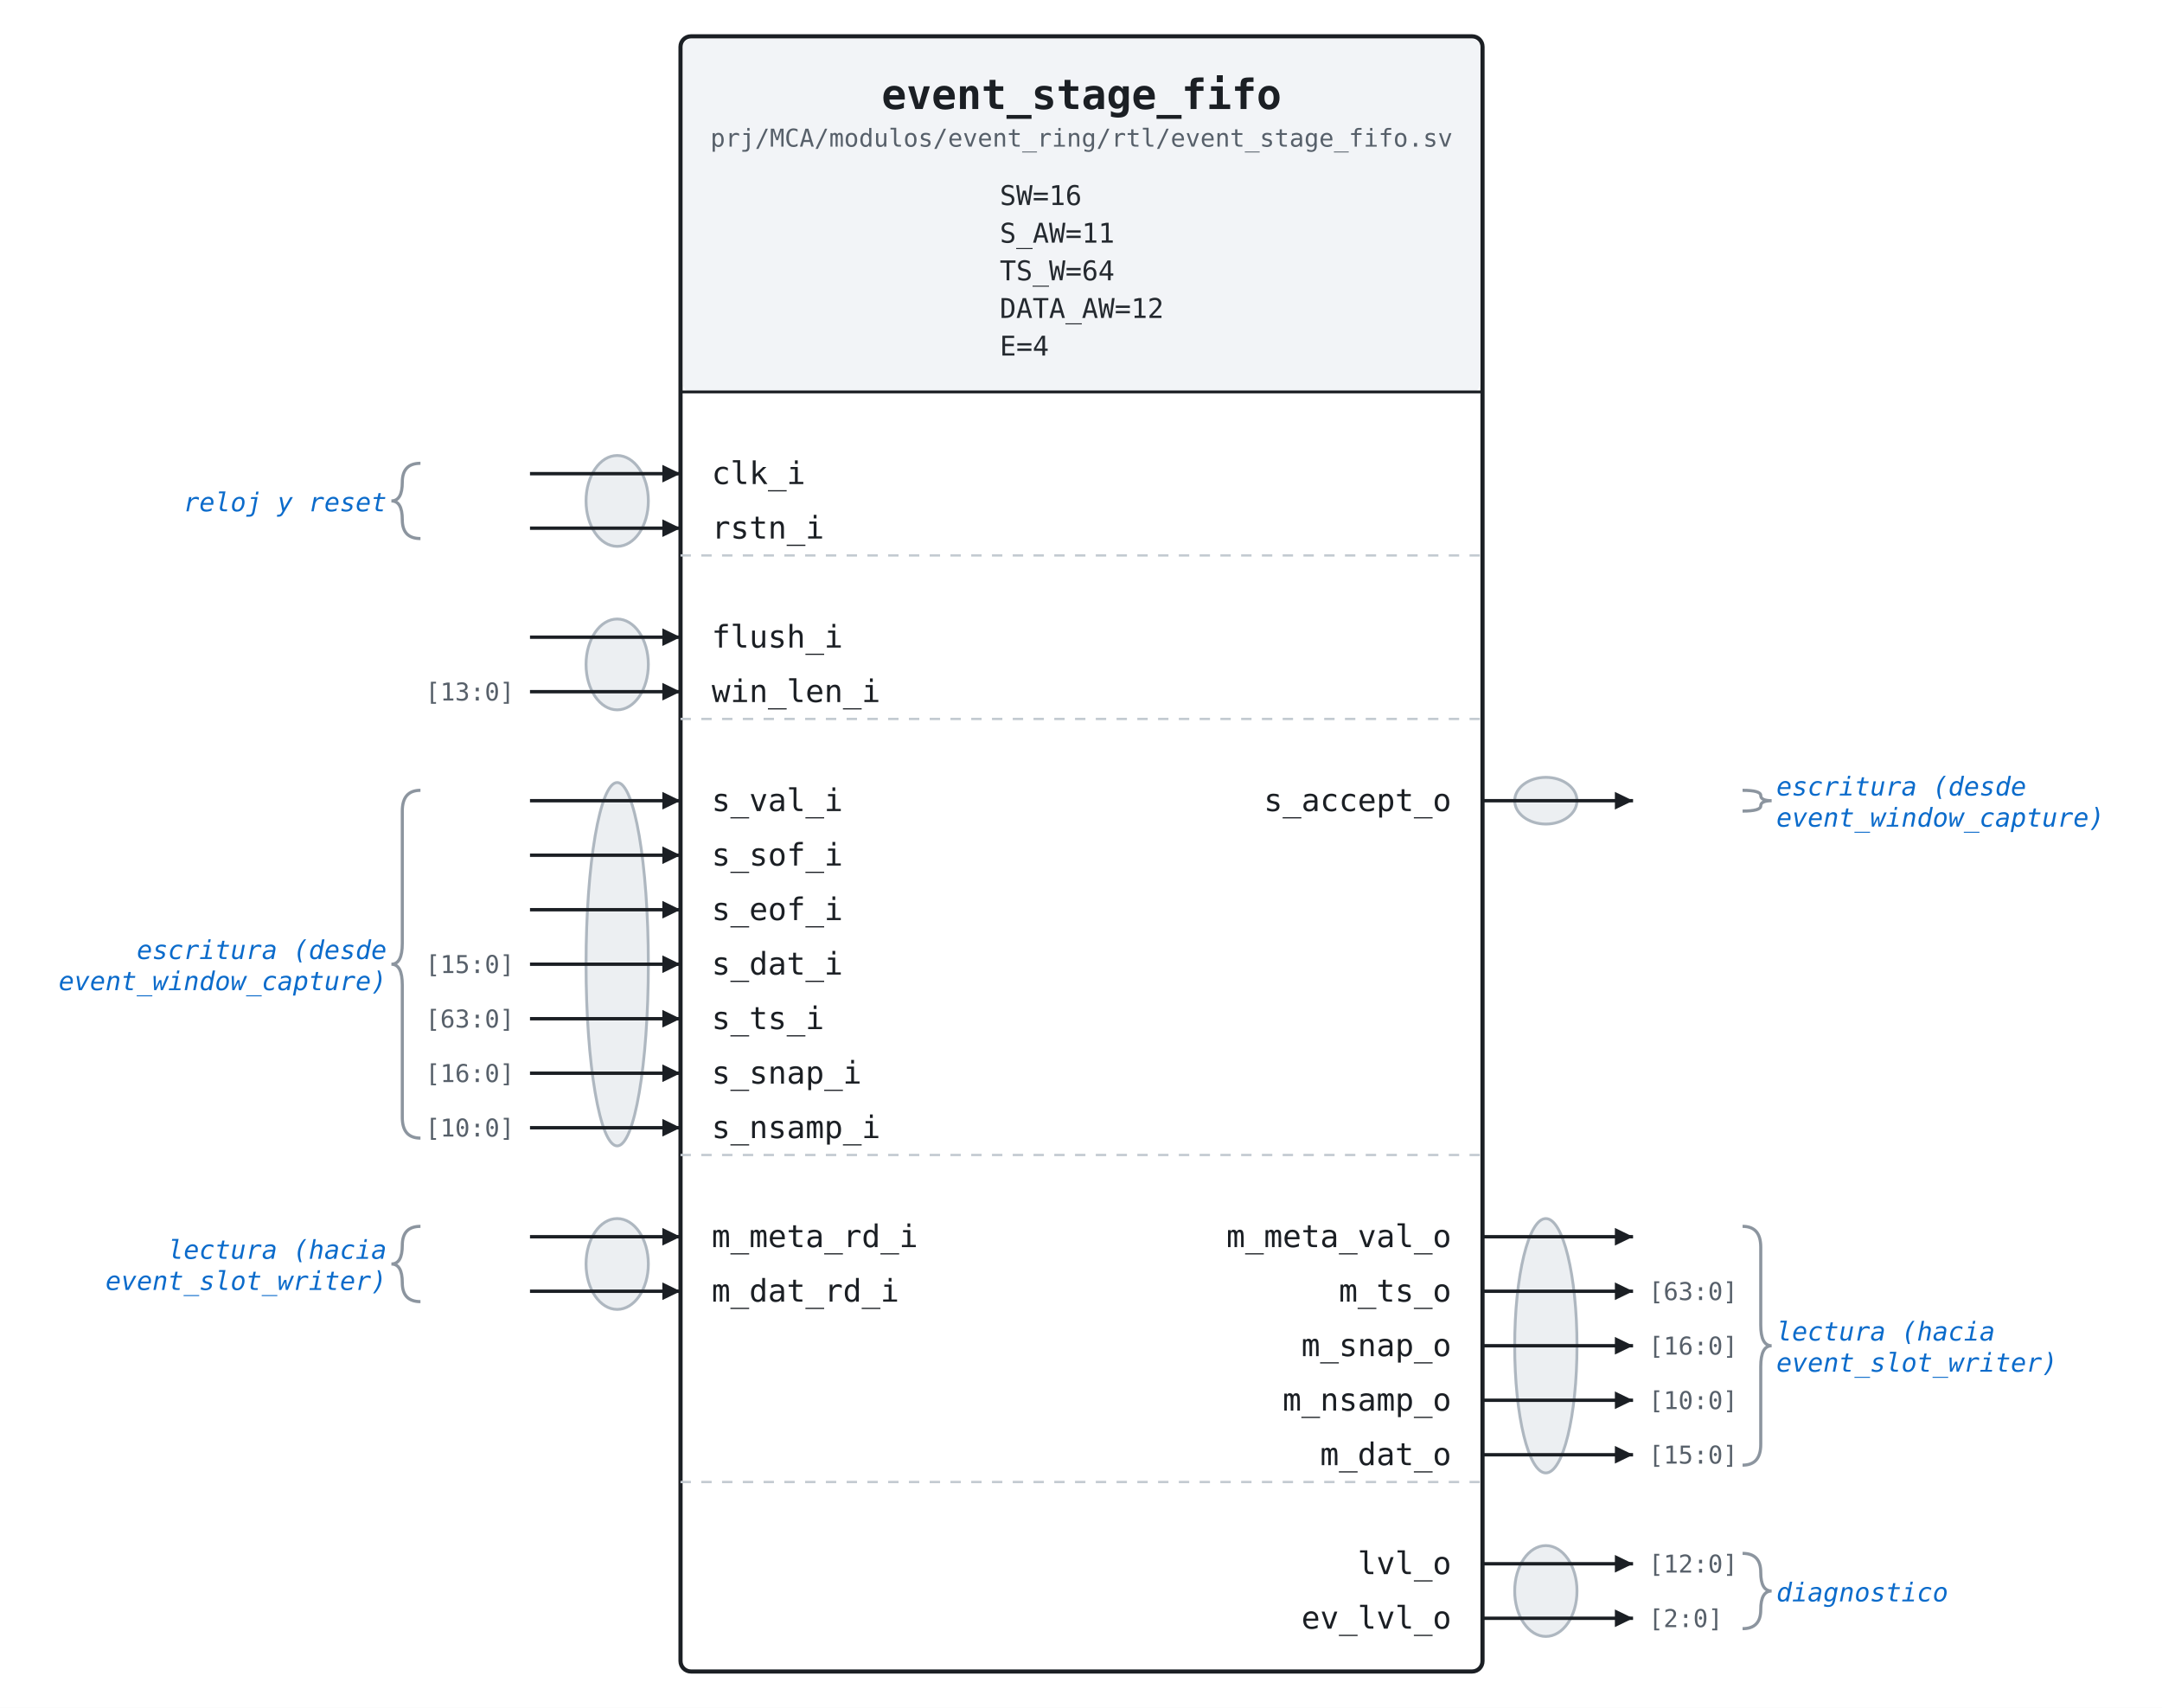
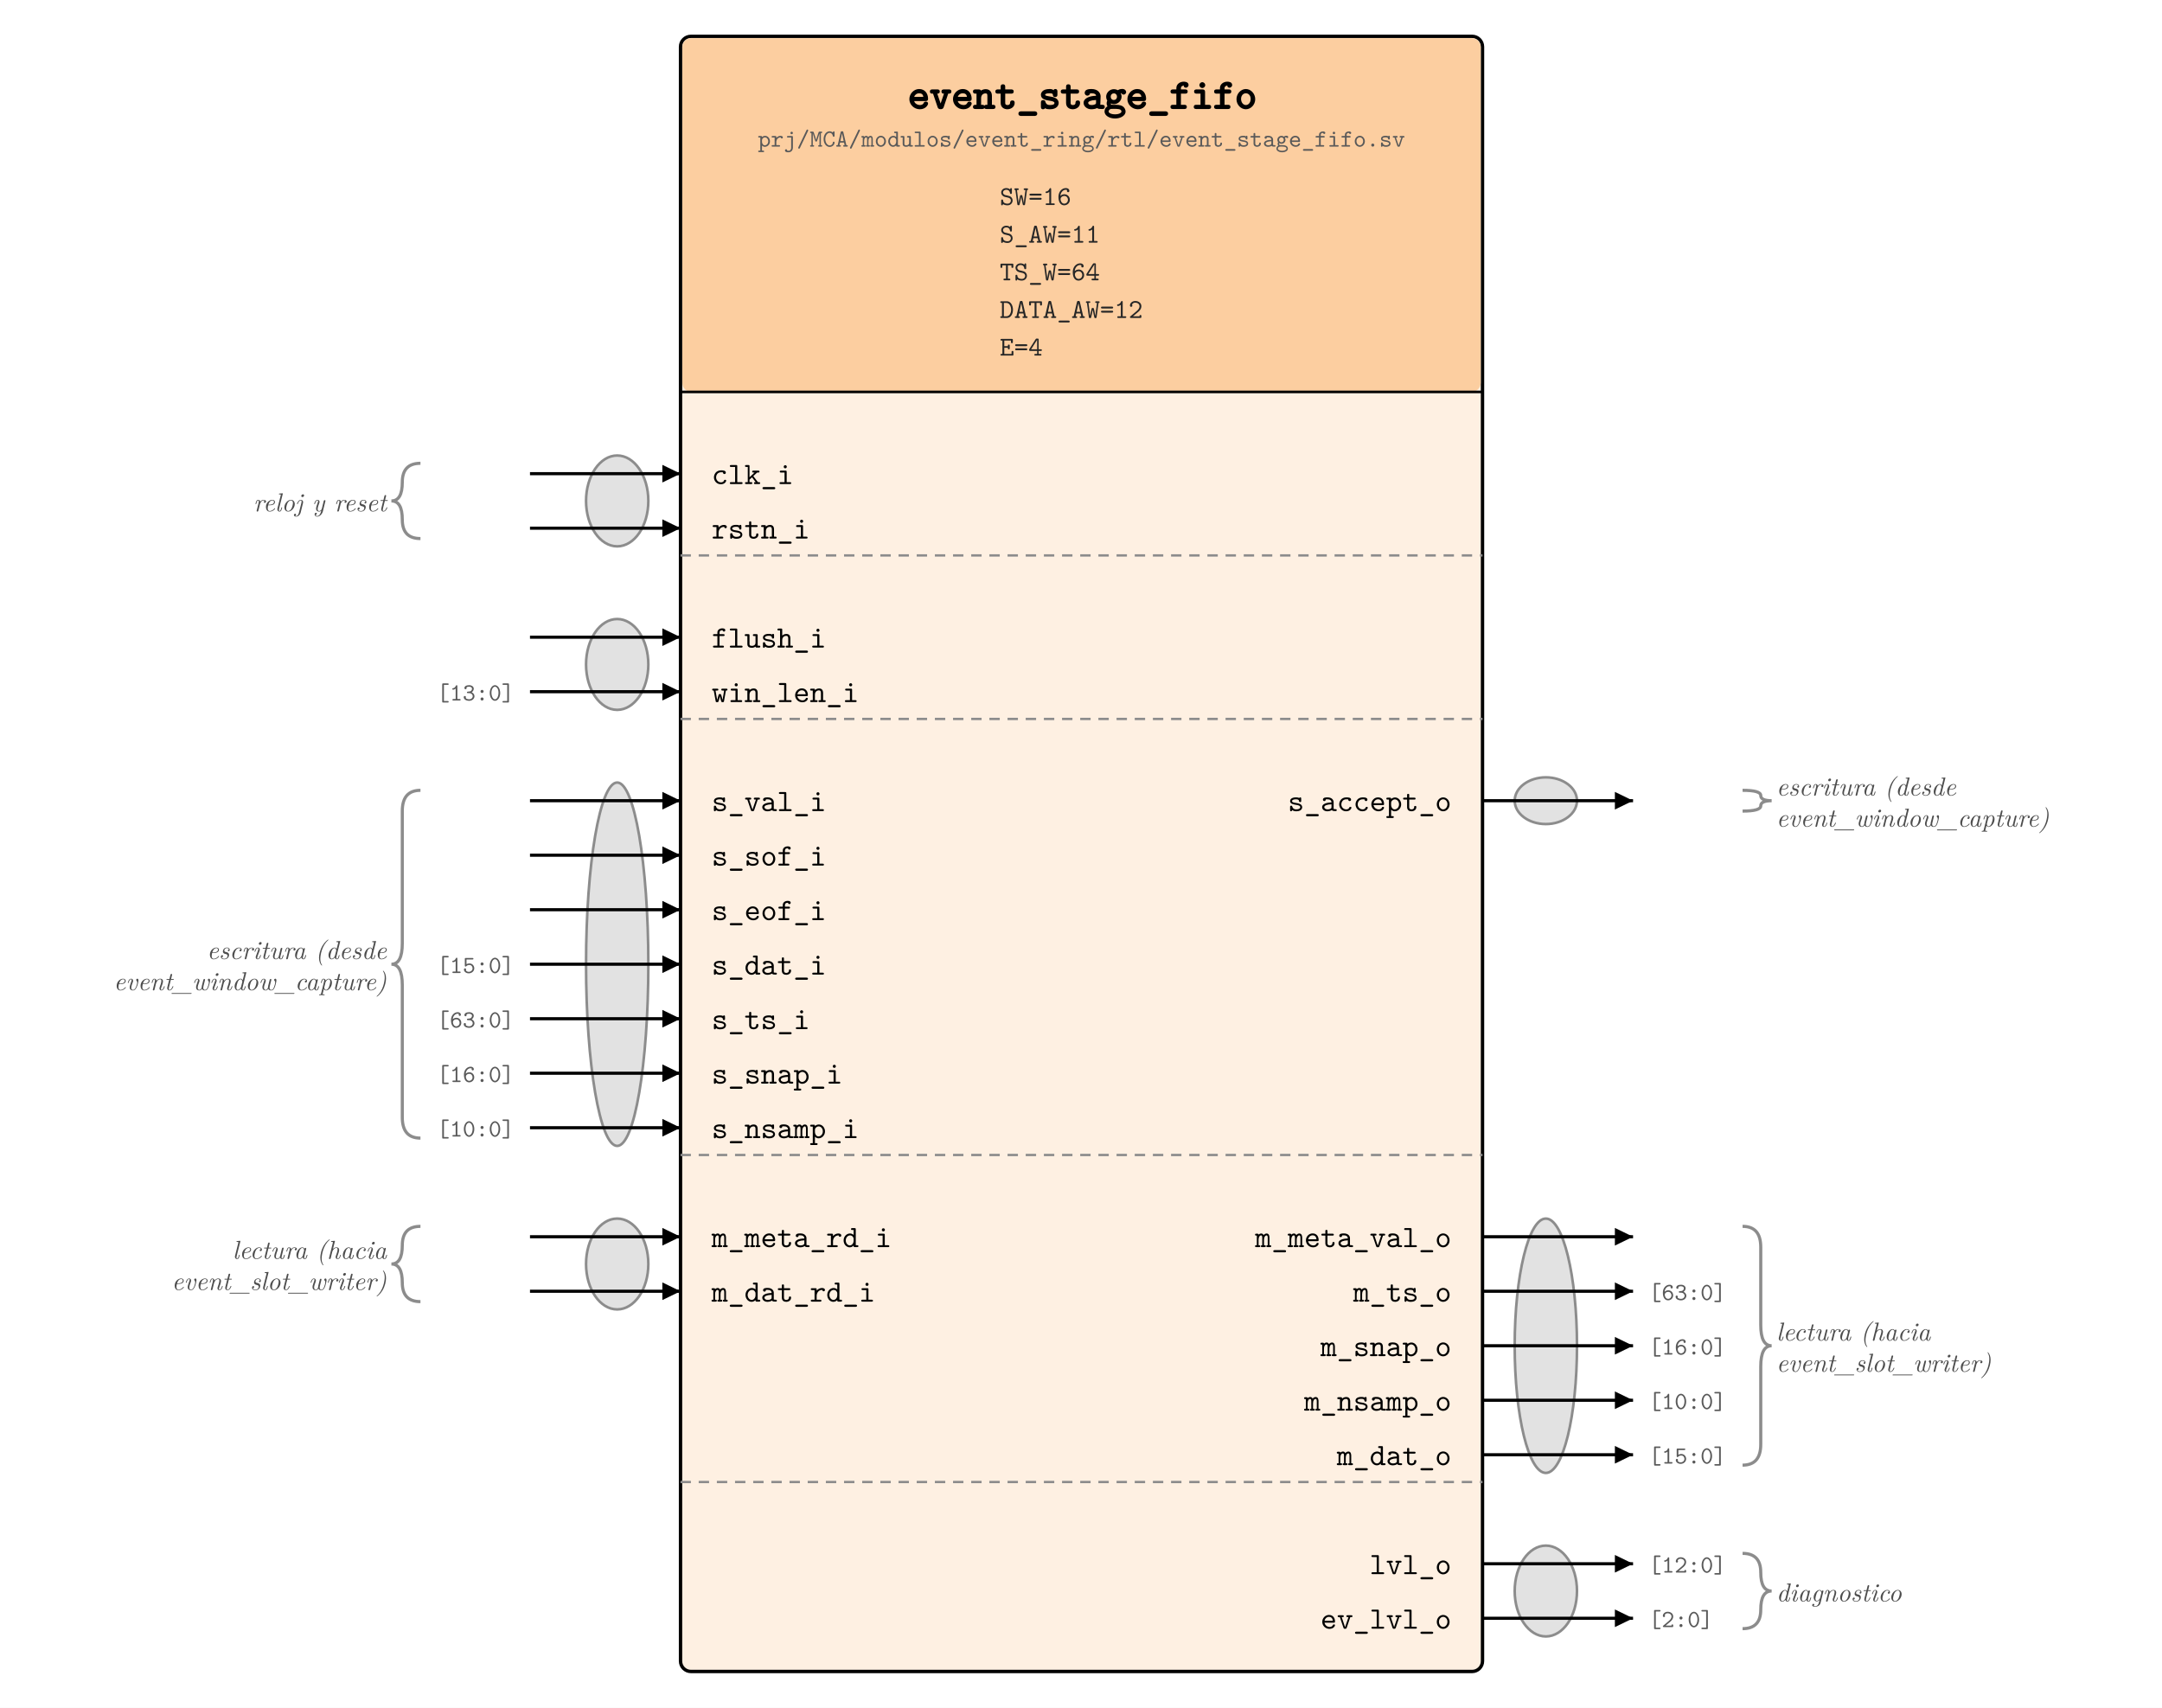
- <svg xmlns="http://www.w3.org/2000/svg" width="833" height="658" viewBox="0 0 833 658" font-family="ui-monospace,SFMono-Regular,Menlo,Consolas,monospace">
+ <svg xmlns="http://www.w3.org/2000/svg" width="833" height="658" viewBox="0 0 833 658" font-family="&quot;Latin Modern Mono&quot;,&quot;CMU Typewriter Text&quot;,ui-monospace,SFMono-Regular,Menlo,Consolas,monospace">
  <style>
-   .bg{fill:#ffffff}            .box{fill:#ffffff;stroke:#1b1f24;stroke-width:1.6}
-   .hdr{fill:#f2f4f7;stroke:none}
-   .rule{stroke:#1b1f24;stroke-width:1.1}
-   .sep{stroke:#c3cad1;stroke-width:0.9;stroke-dasharray:4 4}
-   .pin{stroke:#1b1f24;stroke-width:1.3;fill:none}
-   .arr{fill:#1b1f24;stroke:none}
-   .nm{fill:#1b1f24}            .wd{fill:#57606a}
-   .gp{fill:#0b6bcb;font-style:italic}
-   .ti{fill:#1b1f24;font-weight:700} .sb{fill:#57606a} .pr{fill:#24292f}
+   .bg{fill:#ffffff}            .box{stroke:#000000;stroke-width:1.3}
+   .hdr{stroke:none}
+   .rule{stroke:#000000;stroke-width:1.0}
+   .sep{stroke:#8c8c8c;stroke-width:0.9;stroke-dasharray:4 3}
+   .pin{stroke:#000000;stroke-width:1.2;fill:none}
+   .arr{fill:#000000;stroke:none}
+   .nm{fill:#000000}            .wd{fill:#595959}
+   .gp{fill:#4d4d4d;font-style:italic;font-family:"Latin Modern Roman","CMU Serif","Computer Modern Serif",Georgia,serif}
+   .ti{fill:#000000;font-weight:700} .sb{fill:#595959} .pr{fill:#262626}
+   .lg{fill:#4d4d4d;font-family:"Latin Modern Roman","CMU Serif","Computer Modern Serif",Georgia,serif}
  /* Tintes planos y no fill-opacity: hay renderers de SVG a PNG que ignoran la
     opacidad y dejan la elipse maciza, tapando los cables que abarca. */
-   .brc{fill:none;stroke:#8c959f;stroke-width:1.2}
-   .bus {fill:#eceff2;stroke:#aeb7c0;stroke-width:1.1}
-   .busm{fill:#dcebfb;stroke:#0b6bcb;stroke-width:1.3}
-   .buss{fill:#fbefd6;stroke:#bf8700;stroke-width:1.3}
-   .dotm{fill:#0b6bcb;stroke:none}
-   .dots{fill:#ffffff;stroke:#bf8700;stroke-width:1.6}
-   @media (prefers-color-scheme: dark){
-     .bg{fill:#0d1117}          .box{fill:#0d1117;stroke:#c9d1d9}
-     .hdr{fill:#161b22}         .rule{stroke:#c9d1d9}
-     .sep{stroke:#30363d}       .pin{stroke:#c9d1d9}
-     .arr{fill:#c9d1d9}         .nm{fill:#e6edf3} .wd{fill:#8b949e}
-     .gp{fill:#58a6ff}          .ti{fill:#e6edf3} .sb{fill:#8b949e} .pr{fill:#c9d1d9}
-     .brc{stroke:#6e7681}
-     .bus {fill:#21262d;stroke:#6e7681}
-     .busm{fill:#10243e;stroke:#58a6ff}
-     .buss{fill:#2b2008;stroke:#d29922}
-     .dotm{fill:#58a6ff}        .dots{fill:#0d1117;stroke:#d29922}
-   }
+   .brc{fill:none;stroke:#8c8c8c;stroke-width:1.2}
+   .bus {fill:#e2e2e2;stroke:#8c8c8c;stroke-width:1.0}
+   .busm{fill:#fdddbc;stroke:#000000;stroke-width:1.1}
+   .buss{fill:#f8c6c6;stroke:#000000;stroke-width:1.1}
+   .dotm{fill:#fccea0;stroke:#000000;stroke-width:1.1}
+   .dots{fill:#f08080;stroke:#000000;stroke-width:1.1}
</style>
  <rect class="bg" x="0" y="0" width="833" height="658" />
-   <rect class="box" x="262.2" y="14.0" width="309.0" height="630.0" rx="4" />
-   <rect class="hdr" x="263.2" y="15.0" width="307.0" height="136.0" rx="3" />
+   <rect class="box" x="262.2" y="14.0" width="309.0" height="630.0" rx="4" fill="#fef0e2" />
+   <rect class="hdr" x="262.9" y="14.7" width="307.6" height="136.3" rx="3.5" fill="#fccea0" />
  <text class="ti" x="416.7" y="42.0" font-size="16" text-anchor="middle">event_stage_fifo</text>
  <text class="sb" x="416.7" y="56.5" font-size="9.5" text-anchor="middle">prj/MCA/modulos/event_ring/rtl/event_stage_fifo.sv</text>
  <text class="pr" x="385.2" y="79.0" font-size="10.5">SW=16</text>
  <text class="pr" x="385.2" y="93.5" font-size="10.5">S_AW=11</text>
  <text class="pr" x="385.2" y="108.0" font-size="10.5">TS_W=64</text>
  <text class="pr" x="385.2" y="122.5" font-size="10.5">DATA_AW=12</text>
  <text class="pr" x="385.2" y="137.0" font-size="10.5">E=4</text>
  <line class="rule" x1="262.2" y1="151.0" x2="571.2" y2="151.0" />
  <ellipse class="bus" cx="237.8" cy="193.0" rx="12.0" ry="17.5" />
  <path class="brc" d="M162.0,178.5 Q155.0,178.5 155.0,185.8 L155.0,185.8 Q155.0,193.0 150.8,193.0 Q155.0,193.0 155.0,200.2 L155.0,200.2 Q155.0,207.5 162.0,207.5" />
  <text class="gp" x="149.0" y="197.0" font-size="10" text-anchor="end">reloj y reset</text>
  <line class="pin" x1="204.2" y1="182.5" x2="262.2" y2="182.5" />
  <path class="arr" d="M255.2,179.1 L262.2,182.5 L255.2,185.9 Z" />
  <text class="nm" x="274.2" y="186.5" font-size="12">clk_i</text>
  <line class="pin" x1="204.2" y1="203.5" x2="262.2" y2="203.5" />
  <path class="arr" d="M255.2,200.1 L262.2,203.5 L255.2,206.9 Z" />
  <text class="nm" x="274.2" y="207.5" font-size="12">rstn_i</text>
  <line class="sep" x1="262.2" y1="214.0" x2="571.2" y2="214.0" />
  <ellipse class="bus" cx="237.8" cy="256.0" rx="12.0" ry="17.5" />
  <line class="pin" x1="204.2" y1="245.5" x2="262.2" y2="245.5" />
  <path class="arr" d="M255.2,242.1 L262.2,245.5 L255.2,248.9 Z" />
  <text class="nm" x="274.2" y="249.5" font-size="12">flush_i</text>
  <line class="pin" x1="204.2" y1="266.5" x2="262.2" y2="266.5" />
  <path class="arr" d="M255.2,263.1 L262.2,266.5 L255.2,269.9 Z" />
  <text class="wd" x="198.2" y="269.9" font-size="9.5" text-anchor="end">[13:0]</text>
  <text class="nm" x="274.2" y="270.5" font-size="12">win_len_i</text>
  <line class="sep" x1="262.2" y1="277.0" x2="571.2" y2="277.0" />
  <ellipse class="bus" cx="237.8" cy="371.5" rx="12.0" ry="70.0" />
  <path class="brc" d="M162.0,304.5 Q155.0,304.5 155.0,312.5 L155.0,363.5 Q155.0,371.5 150.8,371.5 Q155.0,371.5 155.0,379.5 L155.0,430.5 Q155.0,438.5 162.0,438.5" />
  <text class="gp" x="149.0" y="369.5" font-size="10" text-anchor="end">escritura (desde</text>
  <text class="gp" x="149.0" y="381.5" font-size="10" text-anchor="end">event_window_capture)</text>
  <ellipse class="bus" cx="595.6" cy="308.5" rx="12.0" ry="9.0" />
  <path class="brc" d="M671.4,304.5 Q678.4,304.5 678.4,306.5 L678.4,306.5 Q678.4,308.5 682.6,308.5 Q678.4,308.5 678.4,310.5 L678.4,310.5 Q678.4,312.5 671.4,312.5" />
  <text class="gp" x="684.4" y="306.5" font-size="10" text-anchor="start">escritura (desde</text>
  <text class="gp" x="684.4" y="318.5" font-size="10" text-anchor="start">event_window_capture)</text>
  <line class="pin" x1="204.2" y1="308.5" x2="262.2" y2="308.5" />
  <path class="arr" d="M255.2,305.1 L262.2,308.5 L255.2,311.9 Z" />
  <text class="nm" x="274.2" y="312.5" font-size="12">s_val_i</text>
  <line class="pin" x1="204.2" y1="329.5" x2="262.2" y2="329.5" />
  <path class="arr" d="M255.2,326.1 L262.2,329.5 L255.2,332.9 Z" />
  <text class="nm" x="274.2" y="333.5" font-size="12">s_sof_i</text>
  <line class="pin" x1="204.2" y1="350.5" x2="262.2" y2="350.5" />
  <path class="arr" d="M255.2,347.1 L262.2,350.5 L255.2,353.9 Z" />
  <text class="nm" x="274.2" y="354.5" font-size="12">s_eof_i</text>
  <line class="pin" x1="204.2" y1="371.5" x2="262.2" y2="371.5" />
  <path class="arr" d="M255.2,368.1 L262.2,371.5 L255.2,374.9 Z" />
  <text class="wd" x="198.2" y="374.9" font-size="9.5" text-anchor="end">[15:0]</text>
  <text class="nm" x="274.2" y="375.5" font-size="12">s_dat_i</text>
  <line class="pin" x1="204.2" y1="392.5" x2="262.2" y2="392.5" />
  <path class="arr" d="M255.2,389.1 L262.2,392.5 L255.2,395.9 Z" />
  <text class="wd" x="198.2" y="395.9" font-size="9.5" text-anchor="end">[63:0]</text>
  <text class="nm" x="274.2" y="396.5" font-size="12">s_ts_i</text>
  <line class="pin" x1="204.2" y1="413.5" x2="262.2" y2="413.5" />
  <path class="arr" d="M255.2,410.1 L262.2,413.5 L255.2,416.9 Z" />
  <text class="wd" x="198.2" y="416.9" font-size="9.5" text-anchor="end">[16:0]</text>
  <text class="nm" x="274.2" y="417.5" font-size="12">s_snap_i</text>
  <line class="pin" x1="204.2" y1="434.5" x2="262.2" y2="434.5" />
  <path class="arr" d="M255.2,431.1 L262.2,434.5 L255.2,437.9 Z" />
  <text class="wd" x="198.2" y="437.9" font-size="9.5" text-anchor="end">[10:0]</text>
  <text class="nm" x="274.2" y="438.5" font-size="12">s_nsamp_i</text>
  <line class="pin" x1="571.2" y1="308.5" x2="629.2" y2="308.5" />
  <path class="arr" d="M622.2,305.1 L629.2,308.5 L622.2,311.9 Z" />
  <text class="nm" x="559.2" y="312.5" font-size="12" text-anchor="end">s_accept_o</text>
  <line class="sep" x1="262.2" y1="445.0" x2="571.2" y2="445.0" />
  <ellipse class="bus" cx="237.8" cy="487.0" rx="12.0" ry="17.5" />
  <path class="brc" d="M162.0,472.5 Q155.0,472.5 155.0,479.8 L155.0,479.8 Q155.0,487.0 150.8,487.0 Q155.0,487.0 155.0,494.2 L155.0,494.2 Q155.0,501.5 162.0,501.5" />
  <text class="gp" x="149.0" y="485.0" font-size="10" text-anchor="end">lectura (hacia</text>
  <text class="gp" x="149.0" y="497.0" font-size="10" text-anchor="end">event_slot_writer)</text>
  <ellipse class="bus" cx="595.6" cy="518.5" rx="12.0" ry="49.0" />
  <path class="brc" d="M671.4,472.5 Q678.4,472.5 678.4,480.5 L678.4,510.5 Q678.4,518.5 682.6,518.5 Q678.4,518.5 678.4,526.5 L678.4,556.5 Q678.4,564.5 671.4,564.5" />
  <text class="gp" x="684.4" y="516.5" font-size="10" text-anchor="start">lectura (hacia</text>
  <text class="gp" x="684.4" y="528.5" font-size="10" text-anchor="start">event_slot_writer)</text>
  <line class="pin" x1="204.2" y1="476.5" x2="262.2" y2="476.5" />
  <path class="arr" d="M255.2,473.1 L262.2,476.5 L255.2,479.9 Z" />
  <text class="nm" x="274.2" y="480.5" font-size="12">m_meta_rd_i</text>
  <line class="pin" x1="204.2" y1="497.5" x2="262.2" y2="497.5" />
  <path class="arr" d="M255.2,494.1 L262.2,497.5 L255.2,500.9 Z" />
  <text class="nm" x="274.2" y="501.5" font-size="12">m_dat_rd_i</text>
  <line class="pin" x1="571.2" y1="476.5" x2="629.2" y2="476.5" />
  <path class="arr" d="M622.2,473.1 L629.2,476.5 L622.2,479.9 Z" />
  <text class="nm" x="559.2" y="480.5" font-size="12" text-anchor="end">m_meta_val_o</text>
  <line class="pin" x1="571.2" y1="497.5" x2="629.2" y2="497.5" />
  <path class="arr" d="M622.2,494.1 L629.2,497.5 L622.2,500.9 Z" />
  <text class="wd" x="635.2" y="500.9" font-size="9.5">[63:0]</text>
  <text class="nm" x="559.2" y="501.5" font-size="12" text-anchor="end">m_ts_o</text>
  <line class="pin" x1="571.2" y1="518.5" x2="629.2" y2="518.5" />
  <path class="arr" d="M622.2,515.1 L629.2,518.5 L622.2,521.9 Z" />
  <text class="wd" x="635.2" y="521.9" font-size="9.5">[16:0]</text>
  <text class="nm" x="559.2" y="522.5" font-size="12" text-anchor="end">m_snap_o</text>
  <line class="pin" x1="571.2" y1="539.5" x2="629.2" y2="539.5" />
  <path class="arr" d="M622.2,536.1 L629.2,539.5 L622.2,542.9 Z" />
  <text class="wd" x="635.2" y="542.9" font-size="9.5">[10:0]</text>
  <text class="nm" x="559.2" y="543.5" font-size="12" text-anchor="end">m_nsamp_o</text>
  <line class="pin" x1="571.2" y1="560.5" x2="629.2" y2="560.5" />
  <path class="arr" d="M622.2,557.1 L629.2,560.5 L622.2,563.9 Z" />
  <text class="wd" x="635.2" y="563.9" font-size="9.5">[15:0]</text>
  <text class="nm" x="559.2" y="564.5" font-size="12" text-anchor="end">m_dat_o</text>
  <line class="sep" x1="262.2" y1="571.0" x2="571.2" y2="571.0" />
  <ellipse class="bus" cx="595.6" cy="613.0" rx="12.0" ry="17.5" />
  <path class="brc" d="M671.4,598.5 Q678.4,598.5 678.4,605.8 L678.4,605.8 Q678.4,613.0 682.6,613.0 Q678.4,613.0 678.4,620.2 L678.4,620.2 Q678.4,627.5 671.4,627.5" />
  <text class="gp" x="684.4" y="617.0" font-size="10" text-anchor="start">diagnostico</text>
  <line class="pin" x1="571.2" y1="602.5" x2="629.2" y2="602.5" />
  <path class="arr" d="M622.2,599.1 L629.2,602.5 L622.2,605.9 Z" />
  <text class="wd" x="635.2" y="605.9" font-size="9.5">[12:0]</text>
  <text class="nm" x="559.2" y="606.5" font-size="12" text-anchor="end">lvl_o</text>
  <line class="pin" x1="571.2" y1="623.5" x2="629.2" y2="623.5" />
  <path class="arr" d="M622.2,620.1 L629.2,623.5 L622.2,626.9 Z" />
  <text class="wd" x="635.2" y="626.9" font-size="9.5">[2:0]</text>
  <text class="nm" x="559.2" y="627.5" font-size="12" text-anchor="end">ev_lvl_o</text>
</svg>
